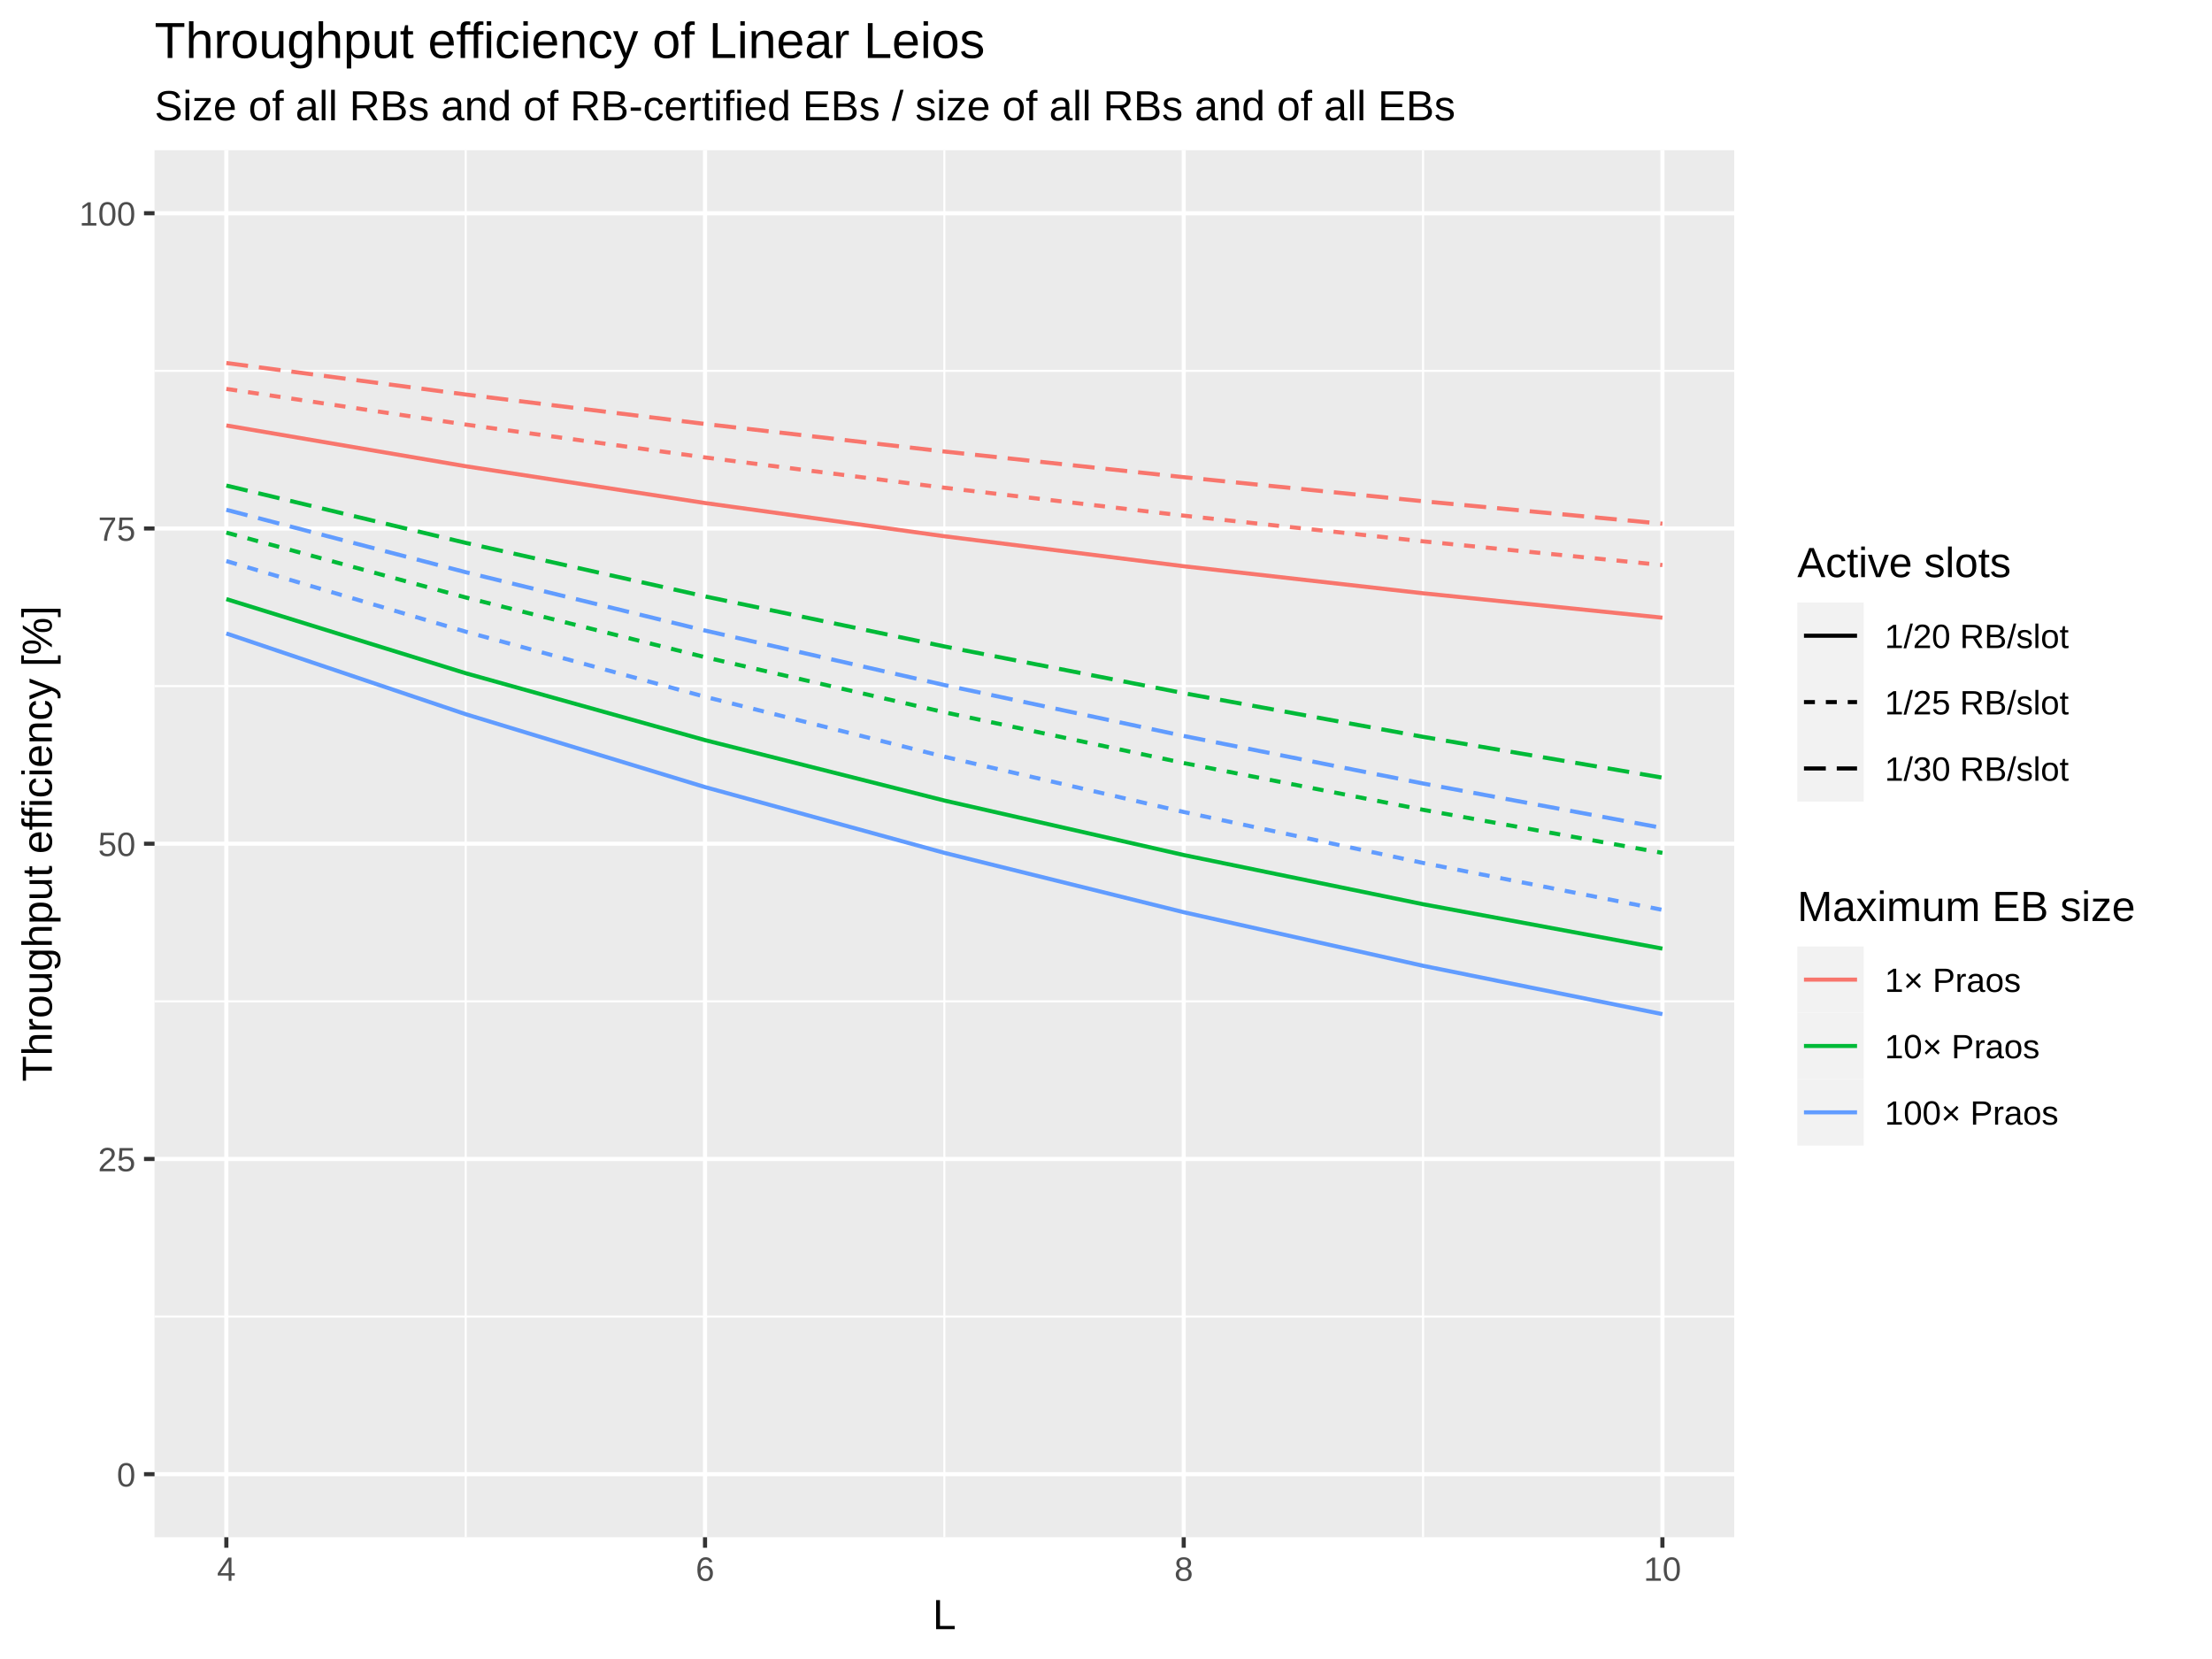
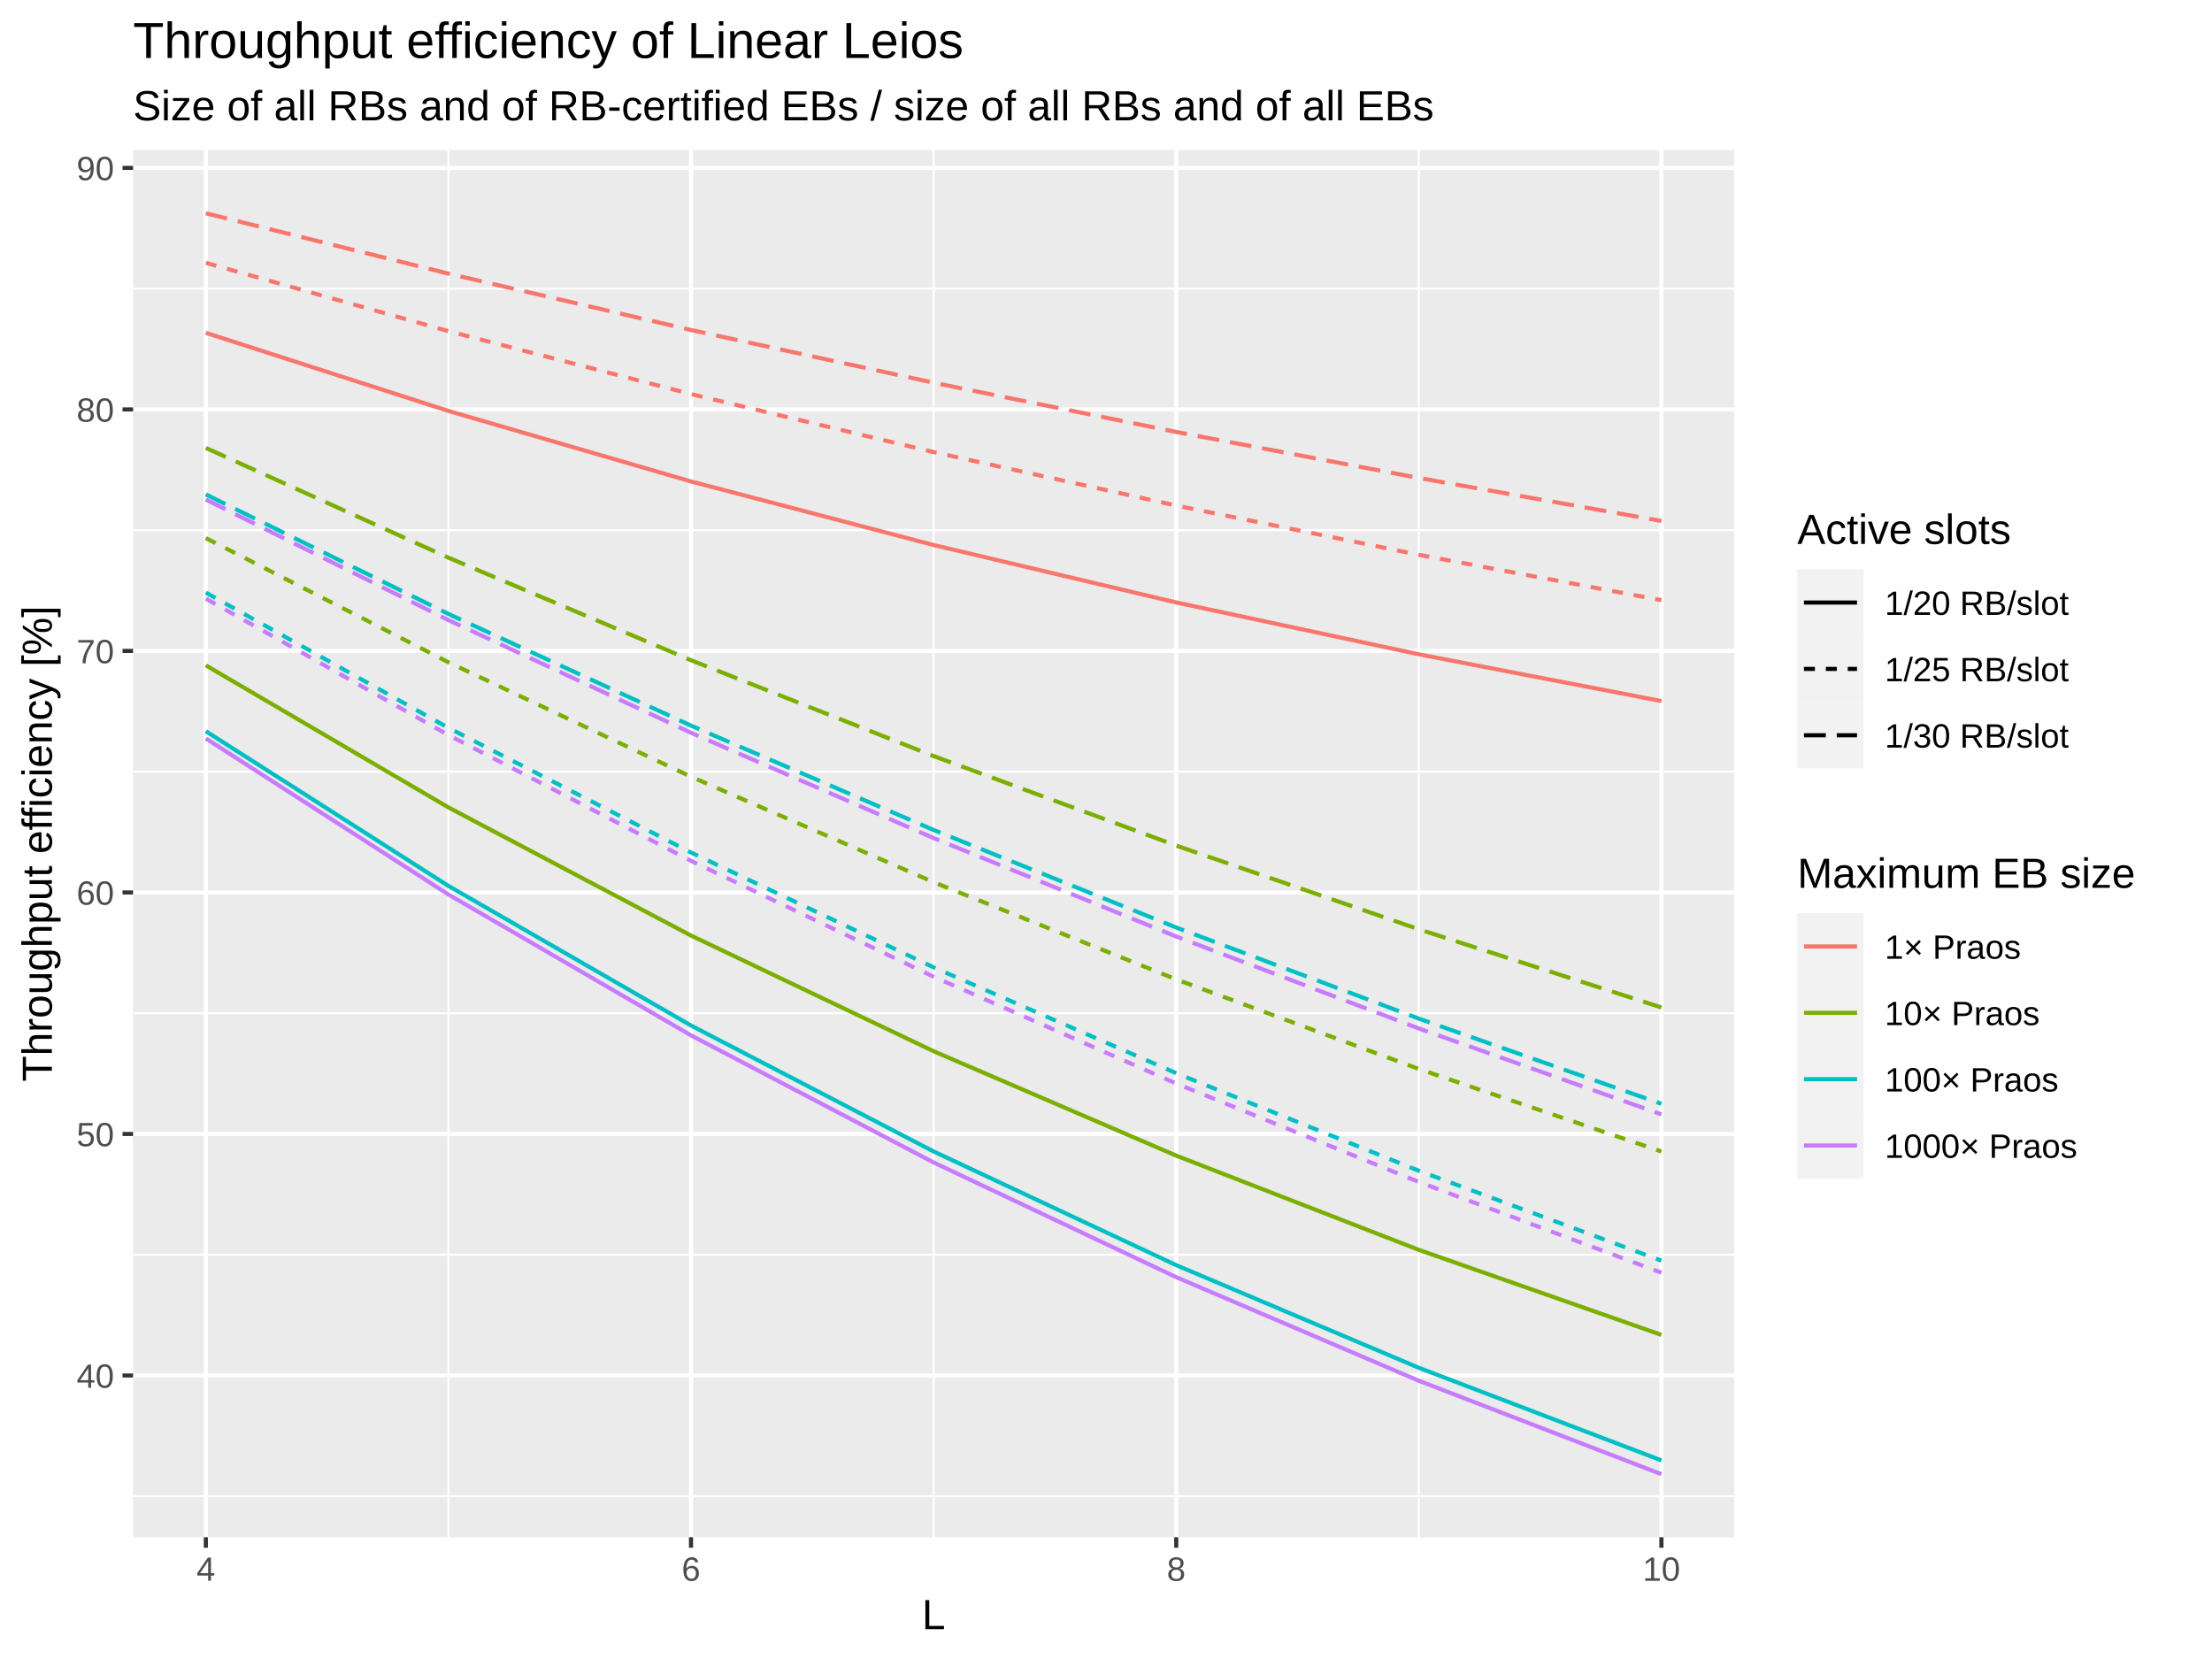
<svg xmlns="http://www.w3.org/2000/svg" class="svglite" width="576.00pt" height="432.00pt" viewBox="0 0 576.00 432.00">
  <defs>
    <style type="text/css">
    .svglite line, .svglite polyline, .svglite polygon, .svglite path, .svglite rect, .svglite circle {
      fill: none;
      stroke: #000000;
      stroke-linecap: round;
      stroke-linejoin: round;
      stroke-miterlimit: 10.00;
    }
    .svglite text {
      white-space: pre;
    }
  </style>
  </defs>
  <rect width="100%" height="100%" style="stroke: none; fill: #FFFFFF;" />
  <defs>
    <clipPath id="cpMC4wMHw1NzYuMDB8MC4wMHw0MzIuMDA=">
      <rect x="0.00" y="0.00" width="576.00" height="432.00" />
    </clipPath>
  </defs>
  <g clip-path="url(#cpMC4wMHw1NzYuMDB8MC4wMHw0MzIuMDA=)">
-     <rect x="0" y="0.00" width="576.00" height="432.00" style="stroke-width: 1.07; stroke: #FFFFFF; fill: #FFFFFF;" />
+     <rect x="0.00" y="0.00" width="576.00" height="432.00" style="stroke-width: 1.07; stroke: #FFFFFF; fill: #FFFFFF;" />
  </g>
  <defs>
-     <clipPath id="cpNDAuMjR8NDUxLjU4fDM5LjExfDQwMC4yOQ==">
-       <rect x="40.24" y="39.11" width="411.34" height="361.18" />
+     <clipPath id="cpMzQuNjV8NDUxLjU4fDM5LjExfDQwMC4yOQ==">
+       <rect x="34.65" y="39.11" width="416.93" height="361.18" />
    </clipPath>
  </defs>
-   <g clip-path="url(#cpNDAuMjR8NDUxLjU4fDM5LjExfDQwMC4yOQ==)">
-     <rect x="40.24" y="39.11" width="411.34" height="361.18" style="stroke-width: 1.07; stroke: none; fill: #EBEBEB;" />
-     <polyline points="40.24,342.83 451.58,342.83 " style="stroke-width: 0.53; stroke: #FFFFFF; stroke-linecap: butt;" />
-     <polyline points="40.24,260.75 451.58,260.75 " style="stroke-width: 0.53; stroke: #FFFFFF; stroke-linecap: butt;" />
-     <polyline points="40.24,178.66 451.58,178.66 " style="stroke-width: 0.53; stroke: #FFFFFF; stroke-linecap: butt;" />
-     <polyline points="40.24,96.57 451.58,96.57 " style="stroke-width: 0.53; stroke: #FFFFFF; stroke-linecap: butt;" />
-     <polyline points="121.27,400.29 121.27,39.11 " style="stroke-width: 0.53; stroke: #FFFFFF; stroke-linecap: butt;" />
-     <polyline points="245.91,400.29 245.91,39.11 " style="stroke-width: 0.53; stroke: #FFFFFF; stroke-linecap: butt;" />
-     <polyline points="370.56,400.29 370.56,39.11 " style="stroke-width: 0.53; stroke: #FFFFFF; stroke-linecap: butt;" />
-     <polyline points="40.24,383.88 451.58,383.88 " style="stroke-width: 1.07; stroke: #FFFFFF; stroke-linecap: butt;" />
-     <polyline points="40.24,301.79 451.58,301.79 " style="stroke-width: 1.07; stroke: #FFFFFF; stroke-linecap: butt;" />
-     <polyline points="40.24,219.70 451.58,219.70 " style="stroke-width: 1.07; stroke: #FFFFFF; stroke-linecap: butt;" />
-     <polyline points="40.24,137.62 451.58,137.62 " style="stroke-width: 1.07; stroke: #FFFFFF; stroke-linecap: butt;" />
-     <polyline points="40.24,55.53 451.58,55.53 " style="stroke-width: 1.07; stroke: #FFFFFF; stroke-linecap: butt;" />
-     <polyline points="58.94,400.29 58.94,39.11 " style="stroke-width: 1.07; stroke: #FFFFFF; stroke-linecap: butt;" />
-     <polyline points="183.59,400.29 183.59,39.11 " style="stroke-width: 1.07; stroke: #FFFFFF; stroke-linecap: butt;" />
-     <polyline points="308.24,400.29 308.24,39.11 " style="stroke-width: 1.07; stroke: #FFFFFF; stroke-linecap: butt;" />
-     <polyline points="432.89,400.29 432.89,39.11 " style="stroke-width: 1.07; stroke: #FFFFFF; stroke-linecap: butt;" />
-     <polyline points="58.94,110.79 121.27,121.41 183.59,130.99 245.91,139.64 308.24,147.45 370.56,154.49 432.89,160.85 " style="stroke-width: 1.07; stroke: #F8766D; stroke-linecap: butt;" />
-     <polyline points="58.94,101.27 121.27,110.55 183.59,119.11 245.91,127.00 308.24,134.27 370.56,140.96 432.89,147.14 " style="stroke-width: 1.07; stroke: #F8766D; stroke-dasharray: 2.85,2.85; stroke-linecap: butt;" />
-     <polyline points="58.94,94.53 121.27,102.73 183.59,110.40 245.91,117.57 308.24,124.26 370.56,130.52 432.89,136.37 " style="stroke-width: 1.07; stroke: #F8766D; stroke-dasharray: 5.69,2.85; stroke-linecap: butt;" />
-     <polyline points="58.94,156.00 121.27,175.31 183.59,192.73 245.91,208.46 308.24,222.65 370.56,235.46 432.89,247.02 " style="stroke-width: 1.07; stroke: #00BA38; stroke-linecap: butt;" />
-     <polyline points="58.94,138.69 121.27,155.58 183.59,171.13 245.91,185.47 308.24,198.69 370.56,210.87 432.89,222.09 " style="stroke-width: 1.07; stroke: #00BA38; stroke-dasharray: 2.85,2.85; stroke-linecap: butt;" />
-     <polyline points="58.94,126.44 121.27,141.36 183.59,155.30 245.91,168.33 308.24,180.50 370.56,191.87 432.89,202.50 " style="stroke-width: 1.07; stroke: #00BA38; stroke-dasharray: 5.69,2.85; stroke-linecap: butt;" />
-     <polyline points="58.94,164.95 121.27,185.98 183.59,204.96 245.91,222.08 308.24,237.54 370.56,251.49 432.89,264.08 " style="stroke-width: 1.07; stroke: #619CFF; stroke-linecap: butt;" />
-     <polyline points="58.94,146.10 121.27,164.49 183.59,181.44 245.91,197.05 308.24,211.44 370.56,224.71 432.89,236.93 " style="stroke-width: 1.07; stroke: #619CFF; stroke-dasharray: 2.85,2.85; stroke-linecap: butt;" />
-     <polyline points="58.94,132.75 121.27,149.00 183.59,164.19 245.91,178.38 308.24,191.64 370.56,204.02 432.89,215.60 " style="stroke-width: 1.07; stroke: #619CFF; stroke-dasharray: 5.69,2.85; stroke-linecap: butt;" />
+   <g clip-path="url(#cpMzQuNjV8NDUxLjU4fDM5LjExfDQwMC4yOQ==)">
+     <rect x="34.65" y="39.11" width="416.93" height="361.18" style="stroke-width: 1.07; stroke: none; fill: #EBEBEB;" />
+     <polyline points="34.65,389.62 451.58,389.62 " style="stroke-width: 0.53; stroke: #FFFFFF; stroke-linecap: butt;" />
+     <polyline points="34.65,326.73 451.58,326.73 " style="stroke-width: 0.53; stroke: #FFFFFF; stroke-linecap: butt;" />
+     <polyline points="34.65,263.84 451.58,263.84 " style="stroke-width: 0.53; stroke: #FFFFFF; stroke-linecap: butt;" />
+     <polyline points="34.65,200.95 451.58,200.95 " style="stroke-width: 0.53; stroke: #FFFFFF; stroke-linecap: butt;" />
+     <polyline points="34.65,138.06 451.58,138.06 " style="stroke-width: 0.53; stroke: #FFFFFF; stroke-linecap: butt;" />
+     <polyline points="34.65,75.17 451.58,75.17 " style="stroke-width: 0.53; stroke: #FFFFFF; stroke-linecap: butt;" />
+     <polyline points="116.77,400.29 116.77,39.11 " style="stroke-width: 0.53; stroke: #FFFFFF; stroke-linecap: butt;" />
+     <polyline points="243.12,400.29 243.12,39.11 " style="stroke-width: 0.53; stroke: #FFFFFF; stroke-linecap: butt;" />
+     <polyline points="369.46,400.29 369.46,39.11 " style="stroke-width: 0.53; stroke: #FFFFFF; stroke-linecap: butt;" />
+     <polyline points="34.65,358.17 451.58,358.17 " style="stroke-width: 1.07; stroke: #FFFFFF; stroke-linecap: butt;" />
+     <polyline points="34.65,295.28 451.58,295.28 " style="stroke-width: 1.07; stroke: #FFFFFF; stroke-linecap: butt;" />
+     <polyline points="34.65,232.39 451.58,232.39 " style="stroke-width: 1.07; stroke: #FFFFFF; stroke-linecap: butt;" />
+     <polyline points="34.65,169.50 451.58,169.50 " style="stroke-width: 1.07; stroke: #FFFFFF; stroke-linecap: butt;" />
+     <polyline points="34.65,106.61 451.58,106.61 " style="stroke-width: 1.07; stroke: #FFFFFF; stroke-linecap: butt;" />
+     <polyline points="34.65,43.72 451.58,43.72 " style="stroke-width: 1.07; stroke: #FFFFFF; stroke-linecap: butt;" />
+     <polyline points="53.60,400.29 53.60,39.11 " style="stroke-width: 1.07; stroke: #FFFFFF; stroke-linecap: butt;" />
+     <polyline points="179.94,400.29 179.94,39.11 " style="stroke-width: 1.07; stroke: #FFFFFF; stroke-linecap: butt;" />
+     <polyline points="306.29,400.29 306.29,39.11 " style="stroke-width: 1.07; stroke: #FFFFFF; stroke-linecap: butt;" />
+     <polyline points="432.63,400.29 432.63,39.11 " style="stroke-width: 1.07; stroke: #FFFFFF; stroke-linecap: butt;" />
+     <polyline points="53.60,86.67 116.77,107.01 179.94,125.37 243.12,141.93 306.29,156.88 369.46,170.38 432.63,182.56 " style="stroke-width: 1.07; stroke: #F8766D; stroke-linecap: butt;" />
+     <polyline points="53.60,68.44 116.77,86.23 179.94,102.62 243.12,117.72 306.29,131.64 369.46,144.47 432.63,156.29 " style="stroke-width: 1.07; stroke: #F8766D; stroke-dasharray: 2.85,2.85; stroke-linecap: butt;" />
+     <polyline points="53.60,55.53 116.77,71.25 179.94,85.93 243.12,99.66 306.29,112.48 369.46,124.46 432.63,135.66 " style="stroke-width: 1.07; stroke: #F8766D; stroke-dasharray: 5.69,2.85; stroke-linecap: butt;" />
+     <polyline points="53.60,173.26 116.77,210.25 179.94,243.62 243.12,273.74 306.29,300.93 369.46,325.46 432.63,347.60 " style="stroke-width: 1.07; stroke: #7CAE00; stroke-linecap: butt;" />
+     <polyline points="53.60,140.12 116.77,172.46 179.94,202.26 243.12,229.72 306.29,255.03 369.46,278.36 432.63,299.85 " style="stroke-width: 1.07; stroke: #7CAE00; stroke-dasharray: 2.85,2.85; stroke-linecap: butt;" />
+     <polyline points="53.60,116.64 116.77,145.22 179.94,171.92 243.12,196.88 306.29,220.19 369.46,241.98 432.63,262.34 " style="stroke-width: 1.07; stroke: #7CAE00; stroke-dasharray: 5.69,2.85; stroke-linecap: butt;" />
+     <polyline points="53.60,190.41 116.77,230.69 179.94,267.04 243.12,299.84 306.29,329.45 369.46,356.17 432.63,380.29 " style="stroke-width: 1.07; stroke: #00BFC4; stroke-linecap: butt;" />
+     <polyline points="53.60,154.32 116.77,189.53 179.94,221.99 243.12,251.90 306.29,279.46 369.46,304.87 432.63,328.28 " style="stroke-width: 1.07; stroke: #00BFC4; stroke-dasharray: 2.85,2.85; stroke-linecap: butt;" />
+     <polyline points="53.60,128.75 116.77,159.87 179.94,188.95 243.12,216.13 306.29,241.52 369.46,265.25 432.63,287.43 " style="stroke-width: 1.07; stroke: #00BFC4; stroke-dasharray: 5.69,2.85; stroke-linecap: butt;" />
+     <polyline points="53.60,192.30 116.77,232.93 179.94,269.61 243.12,302.71 306.29,332.58 369.46,359.55 432.63,383.88 " style="stroke-width: 1.07; stroke: #C77CFF; stroke-linecap: butt;" />
+     <polyline points="53.60,155.88 116.77,191.41 179.94,224.16 243.12,254.34 306.29,282.15 369.46,307.78 432.63,331.41 " style="stroke-width: 1.07; stroke: #C77CFF; stroke-dasharray: 2.85,2.85; stroke-linecap: butt;" />
+     <polyline points="53.60,130.08 116.77,161.48 179.94,190.82 243.12,218.24 306.29,243.87 369.46,267.81 432.63,290.18 " style="stroke-width: 1.07; stroke: #C77CFF; stroke-dasharray: 5.69,2.85; stroke-linecap: butt;" />
  </g>
  <g clip-path="url(#cpMC4wMHw1NzYuMDB8MC4wMHw0MzIuMDA=)">
-     <text x="35.31" y="387.09" text-anchor="end" style="font-size: 8.80px;fill: #4D4D4D; font-family: &quot;Arial&quot;;" textLength="5.59px" lengthAdjust="spacingAndGlyphs">0</text>
-     <text x="35.31" y="305.00" text-anchor="end" style="font-size: 8.80px;fill: #4D4D4D; font-family: &quot;Arial&quot;;" textLength="11.19px" lengthAdjust="spacingAndGlyphs">25</text>
-     <text x="35.31" y="222.91" text-anchor="end" style="font-size: 8.80px;fill: #4D4D4D; font-family: &quot;Arial&quot;;" textLength="11.19px" lengthAdjust="spacingAndGlyphs">50</text>
-     <text x="35.31" y="140.82" text-anchor="end" style="font-size: 8.80px;fill: #4D4D4D; font-family: &quot;Arial&quot;;" textLength="11.19px" lengthAdjust="spacingAndGlyphs">75</text>
-     <text x="35.31" y="58.74" text-anchor="end" style="font-size: 8.80px;fill: #4D4D4D; font-family: &quot;Arial&quot;;" textLength="16.78px" lengthAdjust="spacingAndGlyphs">100</text>
-     <polyline points="37.50,383.88 40.24,383.88 " style="stroke-width: 1.07; stroke: #333333; stroke-linecap: butt;" />
-     <polyline points="37.50,301.79 40.24,301.79 " style="stroke-width: 1.07; stroke: #333333; stroke-linecap: butt;" />
-     <polyline points="37.50,219.70 40.24,219.70 " style="stroke-width: 1.07; stroke: #333333; stroke-linecap: butt;" />
-     <polyline points="37.50,137.62 40.24,137.62 " style="stroke-width: 1.07; stroke: #333333; stroke-linecap: butt;" />
-     <polyline points="37.50,55.53 40.24,55.53 " style="stroke-width: 1.07; stroke: #333333; stroke-linecap: butt;" />
-     <polyline points="58.94,403.03 58.94,400.29 " style="stroke-width: 1.07; stroke: #333333; stroke-linecap: butt;" />
-     <polyline points="183.59,403.03 183.59,400.29 " style="stroke-width: 1.07; stroke: #333333; stroke-linecap: butt;" />
-     <polyline points="308.24,403.03 308.24,400.29 " style="stroke-width: 1.07; stroke: #333333; stroke-linecap: butt;" />
-     <polyline points="432.89,403.03 432.89,400.29 " style="stroke-width: 1.07; stroke: #333333; stroke-linecap: butt;" />
-     <text x="58.94" y="411.64" text-anchor="middle" style="font-size: 8.80px;fill: #4D4D4D; font-family: &quot;Arial&quot;;" textLength="5.59px" lengthAdjust="spacingAndGlyphs">4</text>
-     <text x="183.59" y="411.64" text-anchor="middle" style="font-size: 8.80px;fill: #4D4D4D; font-family: &quot;Arial&quot;;" textLength="5.59px" lengthAdjust="spacingAndGlyphs">6</text>
-     <text x="308.24" y="411.64" text-anchor="middle" style="font-size: 8.80px;fill: #4D4D4D; font-family: &quot;Arial&quot;;" textLength="5.59px" lengthAdjust="spacingAndGlyphs">8</text>
-     <text x="432.89" y="411.64" text-anchor="middle" style="font-size: 8.80px;fill: #4D4D4D; font-family: &quot;Arial&quot;;" textLength="11.19px" lengthAdjust="spacingAndGlyphs">10</text>
-     <text x="245.91" y="424.23" text-anchor="middle" style="font-size: 11.00px; font-family: &quot;Arial&quot;;" textLength="6.13px" lengthAdjust="spacingAndGlyphs">L</text>
+     <text x="29.72" y="361.38" text-anchor="end" style="font-size: 8.80px;fill: #4D4D4D; font-family: &quot;Arial&quot;;" textLength="11.19px" lengthAdjust="spacingAndGlyphs">40</text>
+     <text x="29.72" y="298.49" text-anchor="end" style="font-size: 8.80px;fill: #4D4D4D; font-family: &quot;Arial&quot;;" textLength="11.19px" lengthAdjust="spacingAndGlyphs">50</text>
+     <text x="29.72" y="235.60" text-anchor="end" style="font-size: 8.80px;fill: #4D4D4D; font-family: &quot;Arial&quot;;" textLength="11.19px" lengthAdjust="spacingAndGlyphs">60</text>
+     <text x="29.72" y="172.71" text-anchor="end" style="font-size: 8.80px;fill: #4D4D4D; font-family: &quot;Arial&quot;;" textLength="11.19px" lengthAdjust="spacingAndGlyphs">70</text>
+     <text x="29.72" y="109.82" text-anchor="end" style="font-size: 8.80px;fill: #4D4D4D; font-family: &quot;Arial&quot;;" textLength="11.19px" lengthAdjust="spacingAndGlyphs">80</text>
+     <text x="29.72" y="46.93" text-anchor="end" style="font-size: 8.80px;fill: #4D4D4D; font-family: &quot;Arial&quot;;" textLength="11.19px" lengthAdjust="spacingAndGlyphs">90</text>
+     <polyline points="31.91,358.17 34.65,358.17 " style="stroke-width: 1.07; stroke: #333333; stroke-linecap: butt;" />
+     <polyline points="31.91,295.28 34.65,295.28 " style="stroke-width: 1.07; stroke: #333333; stroke-linecap: butt;" />
+     <polyline points="31.91,232.39 34.65,232.39 " style="stroke-width: 1.07; stroke: #333333; stroke-linecap: butt;" />
+     <polyline points="31.91,169.50 34.65,169.50 " style="stroke-width: 1.07; stroke: #333333; stroke-linecap: butt;" />
+     <polyline points="31.91,106.61 34.65,106.61 " style="stroke-width: 1.07; stroke: #333333; stroke-linecap: butt;" />
+     <polyline points="31.91,43.72 34.65,43.72 " style="stroke-width: 1.07; stroke: #333333; stroke-linecap: butt;" />
+     <polyline points="53.60,403.03 53.60,400.29 " style="stroke-width: 1.07; stroke: #333333; stroke-linecap: butt;" />
+     <polyline points="179.94,403.03 179.94,400.29 " style="stroke-width: 1.07; stroke: #333333; stroke-linecap: butt;" />
+     <polyline points="306.29,403.03 306.29,400.29 " style="stroke-width: 1.07; stroke: #333333; stroke-linecap: butt;" />
+     <polyline points="432.63,403.03 432.63,400.29 " style="stroke-width: 1.07; stroke: #333333; stroke-linecap: butt;" />
+     <text x="53.60" y="411.64" text-anchor="middle" style="font-size: 8.80px;fill: #4D4D4D; font-family: &quot;Arial&quot;;" textLength="5.59px" lengthAdjust="spacingAndGlyphs">4</text>
+     <text x="179.94" y="411.64" text-anchor="middle" style="font-size: 8.80px;fill: #4D4D4D; font-family: &quot;Arial&quot;;" textLength="5.59px" lengthAdjust="spacingAndGlyphs">6</text>
+     <text x="306.29" y="411.64" text-anchor="middle" style="font-size: 8.80px;fill: #4D4D4D; font-family: &quot;Arial&quot;;" textLength="5.59px" lengthAdjust="spacingAndGlyphs">8</text>
+     <text x="432.63" y="411.64" text-anchor="middle" style="font-size: 8.80px;fill: #4D4D4D; font-family: &quot;Arial&quot;;" textLength="11.19px" lengthAdjust="spacingAndGlyphs">10</text>
+     <text x="243.12" y="424.23" text-anchor="middle" style="font-size: 11.00px; font-family: &quot;Arial&quot;;" textLength="6.13px" lengthAdjust="spacingAndGlyphs">L</text>
    <text transform="translate(13.50,219.70) rotate(-90)" text-anchor="middle" style="font-size: 11.00px; font-family: &quot;Arial&quot;;" textLength="142.90px" lengthAdjust="spacingAndGlyphs">Throughput efficiency [%]</text>
-     <rect x="462.54" y="135.63" width="87.24" height="78.59" style="stroke-width: 1.07; stroke: none; fill: #FFFFFF;" />
-     <text x="468.02" y="150.28" style="font-size: 11.00px; font-family: &quot;Arial&quot;;" textLength="63.09px" lengthAdjust="spacingAndGlyphs">Active slots</text>
-     <rect x="468.02" y="156.90" width="17.28" height="17.28" style="stroke-width: 1.07; stroke: none; fill: #F2F2F2;" />
-     <line x1="469.75" y1="165.54" x2="483.57" y2="165.54" style="stroke-width: 1.07; stroke-linecap: butt;" />
-     <rect x="468.02" y="174.18" width="17.28" height="17.28" style="stroke-width: 1.07; stroke: none; fill: #F2F2F2;" />
-     <line x1="469.75" y1="182.82" x2="483.57" y2="182.82" style="stroke-width: 1.07; stroke-dasharray: 2.85,2.85; stroke-linecap: butt;" />
-     <rect x="468.02" y="191.46" width="17.28" height="17.28" style="stroke-width: 1.07; stroke: none; fill: #F2F2F2;" />
-     <line x1="469.75" y1="200.10" x2="483.57" y2="200.10" style="stroke-width: 1.07; stroke-dasharray: 5.69,2.85; stroke-linecap: butt;" />
-     <text x="490.78" y="168.75" style="font-size: 8.80px; font-family: &quot;Arial&quot;;" textLength="53.52px" lengthAdjust="spacingAndGlyphs">1/20 RB/slot</text>
-     <text x="490.78" y="186.03" style="font-size: 8.80px; font-family: &quot;Arial&quot;;" textLength="53.52px" lengthAdjust="spacingAndGlyphs">1/25 RB/slot</text>
-     <text x="490.78" y="203.31" style="font-size: 8.80px; font-family: &quot;Arial&quot;;" textLength="53.52px" lengthAdjust="spacingAndGlyphs">1/30 RB/slot</text>
-     <rect x="462.54" y="225.18" width="107.98" height="78.59" style="stroke-width: 1.07; stroke: none; fill: #FFFFFF;" />
-     <text x="468.02" y="239.83" style="font-size: 11.00px; font-family: &quot;Arial&quot;;" textLength="97.02px" lengthAdjust="spacingAndGlyphs">Maximum EB size</text>
-     <rect x="468.02" y="246.45" width="17.28" height="17.28" style="stroke-width: 1.07; stroke: none; fill: #F2F2F2;" />
-     <line x1="469.75" y1="255.09" x2="483.57" y2="255.09" style="stroke-width: 1.07; stroke: #F8766D; stroke-linecap: butt;" />
-     <rect x="468.02" y="263.73" width="17.28" height="17.28" style="stroke-width: 1.07; stroke: none; fill: #F2F2F2;" />
-     <line x1="469.75" y1="272.37" x2="483.57" y2="272.37" style="stroke-width: 1.07; stroke: #00BA38; stroke-linecap: butt;" />
-     <rect x="468.02" y="281.01" width="17.28" height="17.28" style="stroke-width: 1.07; stroke: none; fill: #F2F2F2;" />
-     <line x1="469.75" y1="289.65" x2="483.57" y2="289.65" style="stroke-width: 1.07; stroke: #619CFF; stroke-linecap: butt;" />
-     <text x="490.78" y="258.30" style="font-size: 8.80px; font-family: &quot;Arial&quot;;" textLength="39.90px" lengthAdjust="spacingAndGlyphs">1× Praos</text>
-     <text x="490.78" y="275.58" style="font-size: 8.80px; font-family: &quot;Arial&quot;;" textLength="45.49px" lengthAdjust="spacingAndGlyphs">10× Praos</text>
-     <text x="490.78" y="292.86" style="font-size: 8.80px; font-family: &quot;Arial&quot;;" textLength="51.08px" lengthAdjust="spacingAndGlyphs">100× Praos</text>
-     <text x="40.24" y="31.34" style="font-size: 11.00px; font-family: &quot;Arial&quot;;" textLength="372.85px" lengthAdjust="spacingAndGlyphs">Size of all RBs and of RB-certified EBs / size of all RBs and of all EBs</text>
-     <text x="40.24" y="15.10" style="font-size: 13.20px; font-family: &quot;Arial&quot;;" textLength="244.44px" lengthAdjust="spacingAndGlyphs">Throughput efficiency of Linear Leios</text>
+     <rect x="462.54" y="126.99" width="87.24" height="78.59" style="stroke-width: 1.07; stroke: none; fill: #FFFFFF;" />
+     <text x="468.02" y="141.64" style="font-size: 11.00px; font-family: &quot;Arial&quot;;" textLength="63.09px" lengthAdjust="spacingAndGlyphs">Active slots</text>
+     <rect x="468.02" y="148.26" width="17.28" height="17.28" style="stroke-width: 1.07; stroke: none; fill: #F2F2F2;" />
+     <line x1="469.75" y1="156.90" x2="483.57" y2="156.90" style="stroke-width: 1.07; stroke-linecap: butt;" />
+     <rect x="468.02" y="165.54" width="17.28" height="17.28" style="stroke-width: 1.07; stroke: none; fill: #F2F2F2;" />
+     <line x1="469.75" y1="174.18" x2="483.57" y2="174.18" style="stroke-width: 1.07; stroke-dasharray: 2.85,2.85; stroke-linecap: butt;" />
+     <rect x="468.02" y="182.82" width="17.28" height="17.28" style="stroke-width: 1.07; stroke: none; fill: #F2F2F2;" />
+     <line x1="469.75" y1="191.46" x2="483.57" y2="191.46" style="stroke-width: 1.07; stroke-dasharray: 5.69,2.85; stroke-linecap: butt;" />
+     <text x="490.78" y="160.11" style="font-size: 8.80px; font-family: &quot;Arial&quot;;" textLength="53.52px" lengthAdjust="spacingAndGlyphs">1/20 RB/slot</text>
+     <text x="490.78" y="177.39" style="font-size: 8.80px; font-family: &quot;Arial&quot;;" textLength="53.52px" lengthAdjust="spacingAndGlyphs">1/25 RB/slot</text>
+     <text x="490.78" y="194.67" style="font-size: 8.80px; font-family: &quot;Arial&quot;;" textLength="53.52px" lengthAdjust="spacingAndGlyphs">1/30 RB/slot</text>
+     <rect x="462.54" y="216.54" width="107.98" height="95.87" style="stroke-width: 1.07; stroke: none; fill: #FFFFFF;" />
+     <text x="468.02" y="231.19" style="font-size: 11.00px; font-family: &quot;Arial&quot;;" textLength="97.02px" lengthAdjust="spacingAndGlyphs">Maximum EB size</text>
+     <rect x="468.02" y="237.81" width="17.28" height="17.28" style="stroke-width: 1.07; stroke: none; fill: #F2F2F2;" />
+     <line x1="469.75" y1="246.45" x2="483.57" y2="246.45" style="stroke-width: 1.07; stroke: #F8766D; stroke-linecap: butt;" />
+     <rect x="468.02" y="255.09" width="17.28" height="17.28" style="stroke-width: 1.07; stroke: none; fill: #F2F2F2;" />
+     <line x1="469.75" y1="263.73" x2="483.57" y2="263.73" style="stroke-width: 1.07; stroke: #7CAE00; stroke-linecap: butt;" />
+     <rect x="468.02" y="272.37" width="17.28" height="17.28" style="stroke-width: 1.07; stroke: none; fill: #F2F2F2;" />
+     <line x1="469.75" y1="281.01" x2="483.57" y2="281.01" style="stroke-width: 1.07; stroke: #00BFC4; stroke-linecap: butt;" />
+     <rect x="468.02" y="289.65" width="17.28" height="17.28" style="stroke-width: 1.07; stroke: none; fill: #F2F2F2;" />
+     <line x1="469.75" y1="298.29" x2="483.57" y2="298.29" style="stroke-width: 1.07; stroke: #C77CFF; stroke-linecap: butt;" />
+     <text x="490.78" y="249.66" style="font-size: 8.80px; font-family: &quot;Arial&quot;;" textLength="39.90px" lengthAdjust="spacingAndGlyphs">1× Praos</text>
+     <text x="490.78" y="266.94" style="font-size: 8.80px; font-family: &quot;Arial&quot;;" textLength="45.49px" lengthAdjust="spacingAndGlyphs">10× Praos</text>
+     <text x="490.78" y="284.22" style="font-size: 8.80px; font-family: &quot;Arial&quot;;" textLength="51.08px" lengthAdjust="spacingAndGlyphs">100× Praos</text>
+     <text x="490.78" y="301.50" style="font-size: 8.80px; font-family: &quot;Arial&quot;;" textLength="56.68px" lengthAdjust="spacingAndGlyphs">1000× Praos</text>
+     <text x="34.65" y="31.34" style="font-size: 11.00px; font-family: &quot;Arial&quot;;" textLength="372.85px" lengthAdjust="spacingAndGlyphs">Size of all RBs and of RB-certified EBs / size of all RBs and of all EBs</text>
+     <text x="34.65" y="15.10" style="font-size: 13.20px; font-family: &quot;Arial&quot;;" textLength="244.44px" lengthAdjust="spacingAndGlyphs">Throughput efficiency of Linear Leios</text>
  </g>
</svg>
